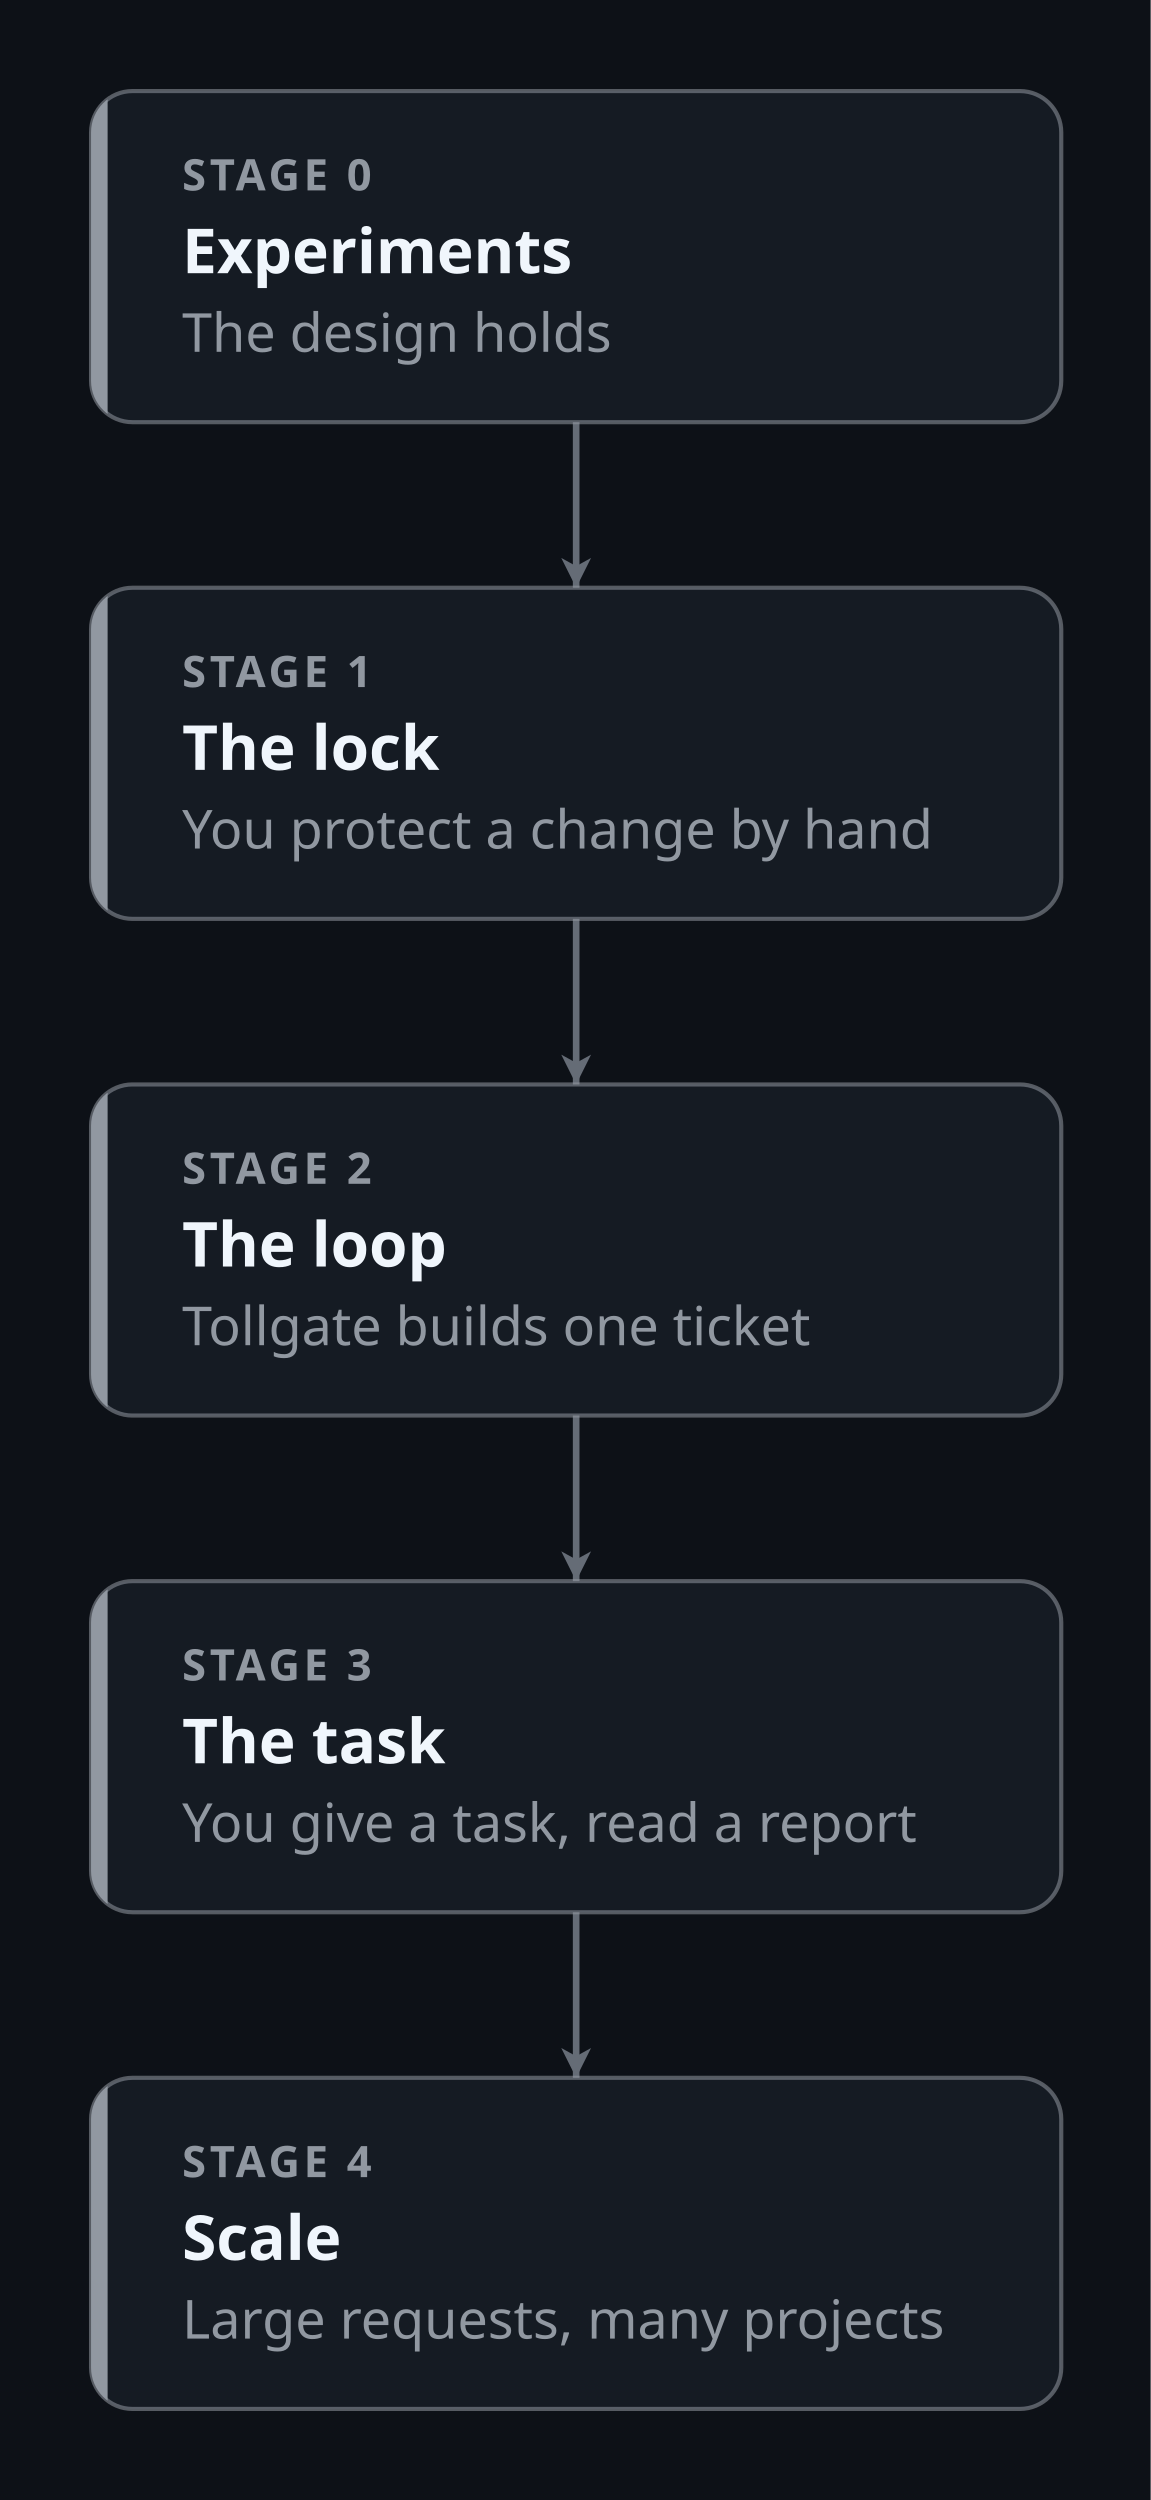
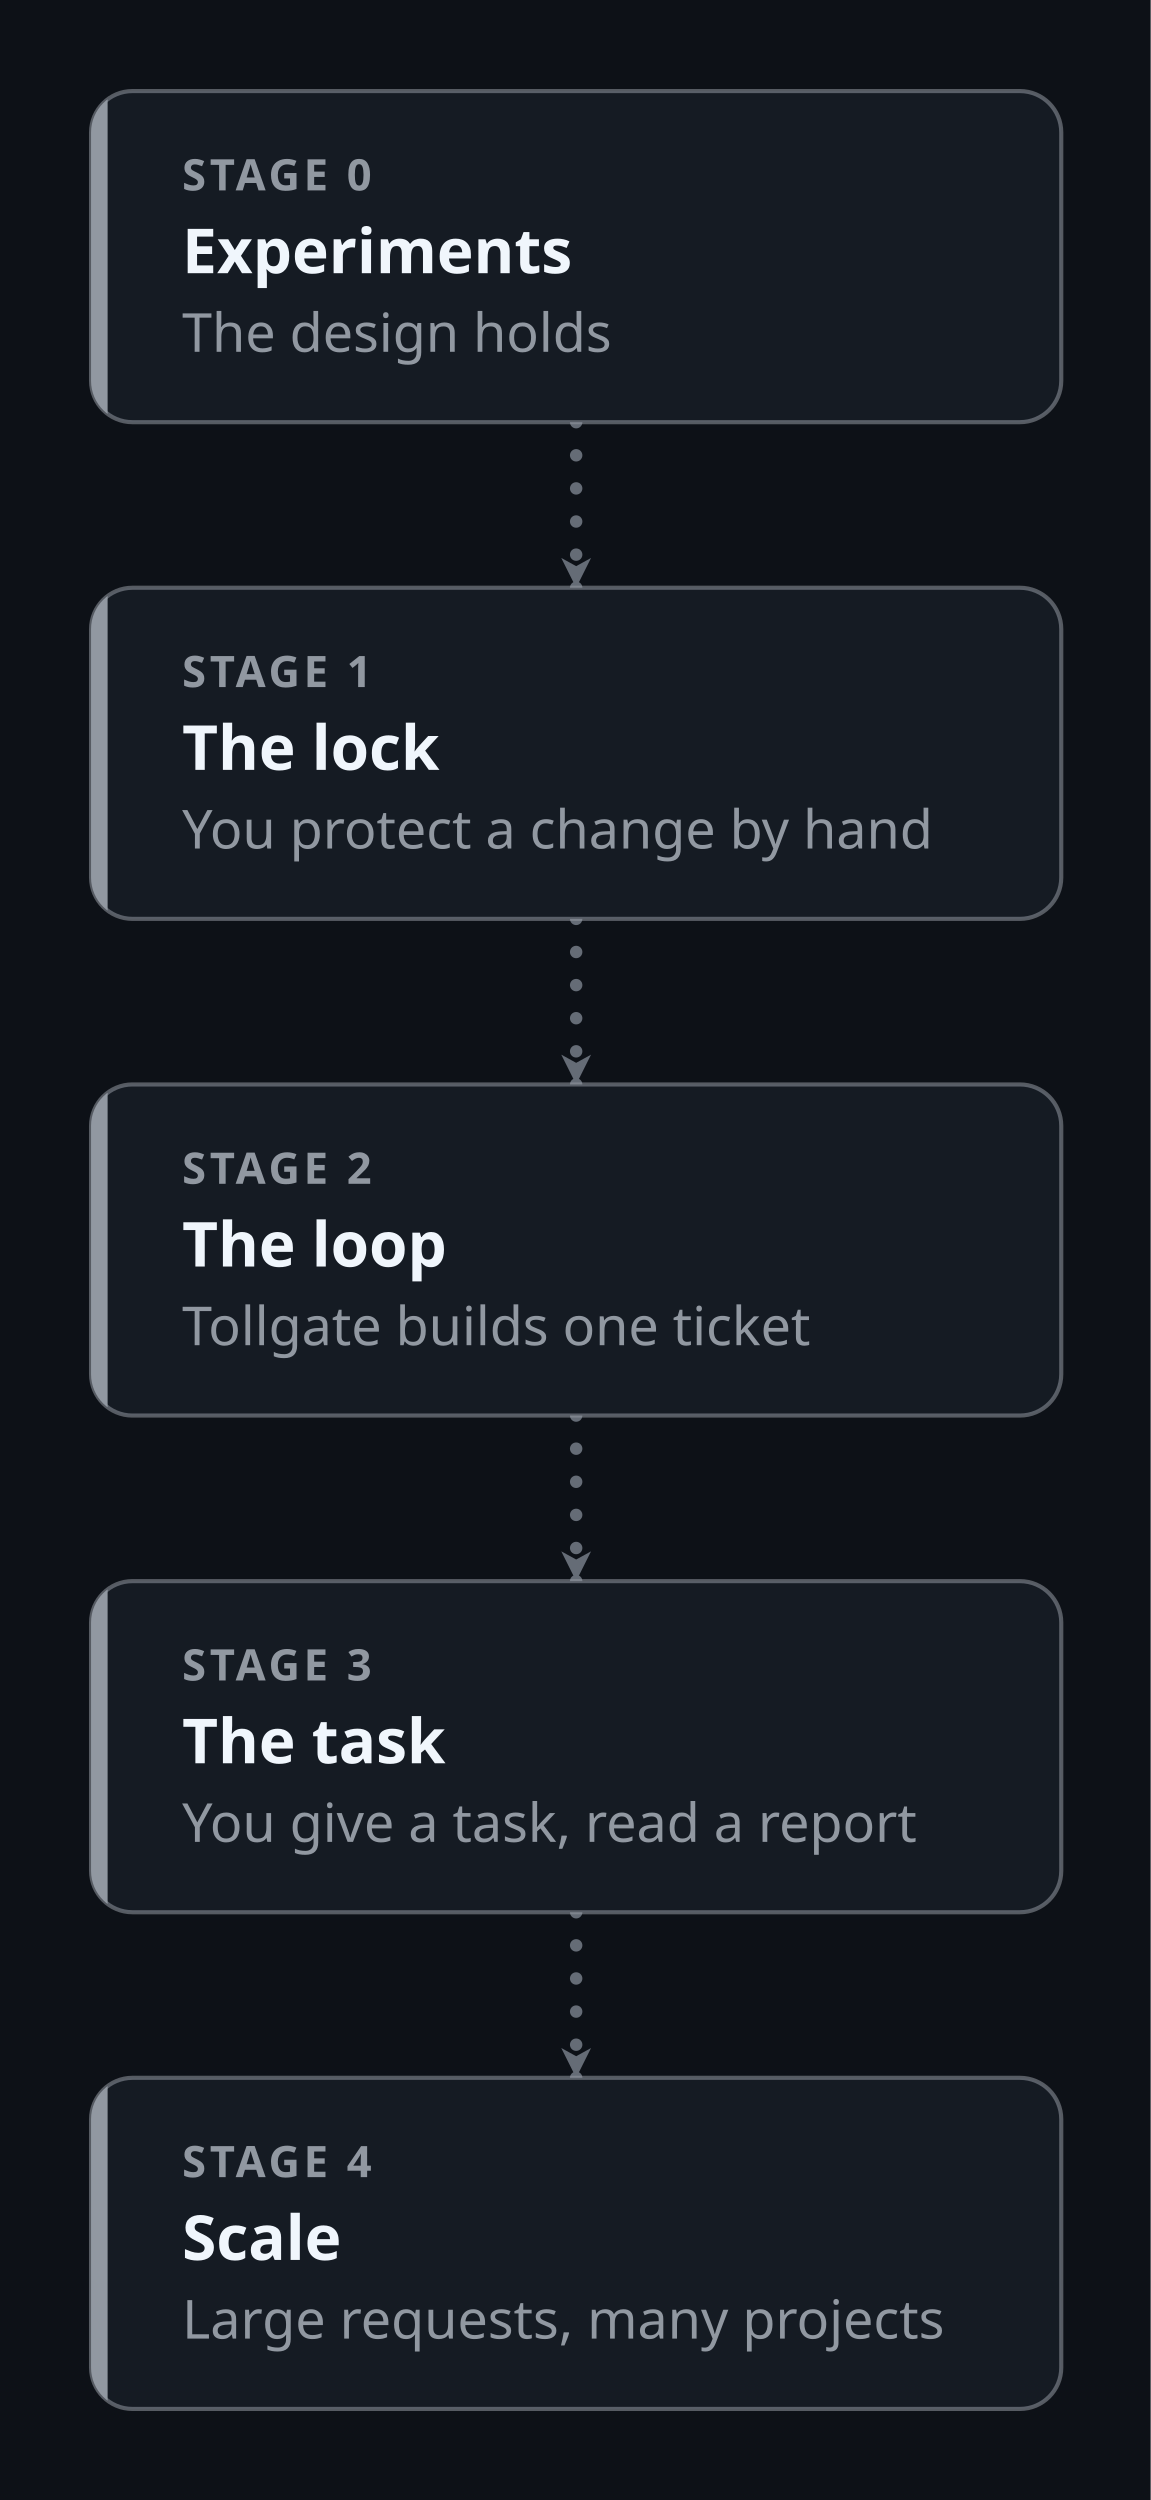
<svg xmlns="http://www.w3.org/2000/svg" viewBox="-22 -22 278 604" width="278" height="604" role="img" aria-labelledby="title desc" font-family="-apple-system, BlinkMacSystemFont, 'Segoe UI', 'Noto Sans', Helvetica, Arial, sans-serif">
  <defs>
    <marker id="arrow-plain" viewBox="0 0 10 10" refX="9" refY="5" markerWidth="9" markerHeight="9" markerUnits="userSpaceOnUse" orient="auto-start-reverse">
      <path d="M1,1 L9,5 L1,9 L3.2,5 z" fill="#656c76" />
    </marker>
    <marker id="arrow-fail" viewBox="0 0 10 10" refX="9" refY="5" markerWidth="9" markerHeight="9" markerUnits="userSpaceOnUse" orient="auto-start-reverse">
      <path d="M1,1 L9,5 L1,9 L3.2,5 z" fill="#f85149" />
    </marker>
    <marker id="arrow-pass" viewBox="0 0 10 10" refX="9" refY="5" markerWidth="9" markerHeight="9" markerUnits="userSpaceOnUse" orient="auto-start-reverse">
      <path d="M1,1 L9,5 L1,9 L3.2,5 z" fill="#3fb950" />
    </marker>
  </defs>
+   <style>.main{stroke-width:3;stroke-dasharray:0 8;animation:flow 0.8s linear infinite}.side{stroke-width:1.8;stroke-dasharray:6 6;animation:side 1.6s linear infinite}@keyframes flow{to{stroke-dashoffset:-8}}@keyframes side{to{stroke-dashoffset:-12}}@media (prefers-reduced-motion:reduce){.main,.side{animation:none}}</style>
  <rect x="-22" y="-22" width="278" height="604" fill="#0d1117" />
-   <path d="M117.2,80.0 L117.2,120.0" fill="none" stroke="#656c76" stroke-width="1.6" stroke-linecap="round" stroke-linejoin="round" marker-end="url(#arrow-plain)" />
-   <path d="M117.2,200.0 L117.2,240.0" fill="none" stroke="#656c76" stroke-width="1.6" stroke-linecap="round" stroke-linejoin="round" marker-end="url(#arrow-plain)" />
-   <path d="M117.2,320.0 L117.2,360.0" fill="none" stroke="#656c76" stroke-width="1.6" stroke-linecap="round" stroke-linejoin="round" marker-end="url(#arrow-plain)" />
-   <path d="M117.2,440.0 L117.2,480.0" fill="none" stroke="#656c76" stroke-width="1.6" stroke-linecap="round" stroke-linejoin="round" marker-end="url(#arrow-plain)" />
+   <path class="main" d="M117.2,80.0 L117.2,120.0" fill="none" stroke="#656c76" stroke-linecap="round" stroke-linejoin="round" marker-end="url(#arrow-plain)" />
+   <path class="main" d="M117.2,200.0 L117.2,240.0" fill="none" stroke="#656c76" stroke-linecap="round" stroke-linejoin="round" marker-end="url(#arrow-plain)" />
+   <path class="main" d="M117.2,320.0 L117.2,360.0" fill="none" stroke="#656c76" stroke-linecap="round" stroke-linejoin="round" marker-end="url(#arrow-plain)" />
+   <path class="main" d="M117.2,440.0 L117.2,480.0" fill="none" stroke="#656c76" stroke-linecap="round" stroke-linejoin="round" marker-end="url(#arrow-plain)" />
  <rect x="0.0" y="0.0" width="234.4" height="80.0" rx="10" fill="#151b23" stroke="#9198a1" stroke-opacity="0.55" stroke-width="1" />
  <clipPath id="clip0">
    <rect x="0.0" y="0.0" width="234.4" height="80.0" rx="10" />
  </clipPath>
  <rect x="0.0" y="0.0" width="4" height="80.0" fill="#9198a1" clip-path="url(#clip0)" />
  <text x="22.0" y="24.0" font-size="10.5" font-weight="700" letter-spacing="0.9" fill="#9198a1">STAGE 0</text>
  <text x="22.0" y="44.0" font-size="15" font-weight="600" fill="#f0f6fc">Experiments</text>
  <text x="22.0" y="63.0" font-size="13" fill="#9198a1">The design holds</text>
  <rect x="0.0" y="120.0" width="234.4" height="80.0" rx="10" fill="#151b23" stroke="#9198a1" stroke-opacity="0.55" stroke-width="1" />
  <clipPath id="clip1">
    <rect x="0.0" y="120.0" width="234.4" height="80.0" rx="10" />
  </clipPath>
  <rect x="0.0" y="120.0" width="4" height="80.0" fill="#9198a1" clip-path="url(#clip1)" />
  <text x="22.0" y="144.0" font-size="10.5" font-weight="700" letter-spacing="0.9" fill="#9198a1">STAGE 1</text>
  <text x="22.0" y="164.0" font-size="15" font-weight="600" fill="#f0f6fc">The lock</text>
  <text x="22.0" y="183.0" font-size="13" fill="#9198a1">You protect a change by hand</text>
  <rect x="0.0" y="240.0" width="234.4" height="80.0" rx="10" fill="#151b23" stroke="#9198a1" stroke-opacity="0.55" stroke-width="1" />
  <clipPath id="clip2">
    <rect x="0.0" y="240.0" width="234.4" height="80.0" rx="10" />
  </clipPath>
  <rect x="0.0" y="240.0" width="4" height="80.0" fill="#9198a1" clip-path="url(#clip2)" />
  <text x="22.0" y="264.0" font-size="10.5" font-weight="700" letter-spacing="0.9" fill="#9198a1">STAGE 2</text>
  <text x="22.0" y="284.0" font-size="15" font-weight="600" fill="#f0f6fc">The loop</text>
  <text x="22.0" y="303.0" font-size="13" fill="#9198a1">Tollgate builds one ticket</text>
  <rect x="0.0" y="360.0" width="234.4" height="80.0" rx="10" fill="#151b23" stroke="#9198a1" stroke-opacity="0.55" stroke-width="1" />
  <clipPath id="clip3">
    <rect x="0.0" y="360.0" width="234.4" height="80.0" rx="10" />
  </clipPath>
  <rect x="0.0" y="360.0" width="4" height="80.0" fill="#9198a1" clip-path="url(#clip3)" />
  <text x="22.0" y="384.0" font-size="10.5" font-weight="700" letter-spacing="0.9" fill="#9198a1">STAGE 3</text>
  <text x="22.0" y="404.0" font-size="15" font-weight="600" fill="#f0f6fc">The task</text>
  <text x="22.0" y="423.0" font-size="13" fill="#9198a1">You give a task, read a report</text>
  <rect x="0.0" y="480.0" width="234.4" height="80.0" rx="10" fill="#151b23" stroke="#9198a1" stroke-opacity="0.55" stroke-width="1" />
  <clipPath id="clip4">
    <rect x="0.0" y="480.0" width="234.4" height="80.0" rx="10" />
  </clipPath>
  <rect x="0.0" y="480.0" width="4" height="80.0" fill="#9198a1" clip-path="url(#clip4)" />
  <text x="22.0" y="504.0" font-size="10.5" font-weight="700" letter-spacing="0.9" fill="#9198a1">STAGE 4</text>
  <text x="22.0" y="524.0" font-size="15" font-weight="600" fill="#f0f6fc">Scale</text>
  <text x="22.0" y="543.0" font-size="13" fill="#9198a1">Large requests, many projects</text>
</svg>
